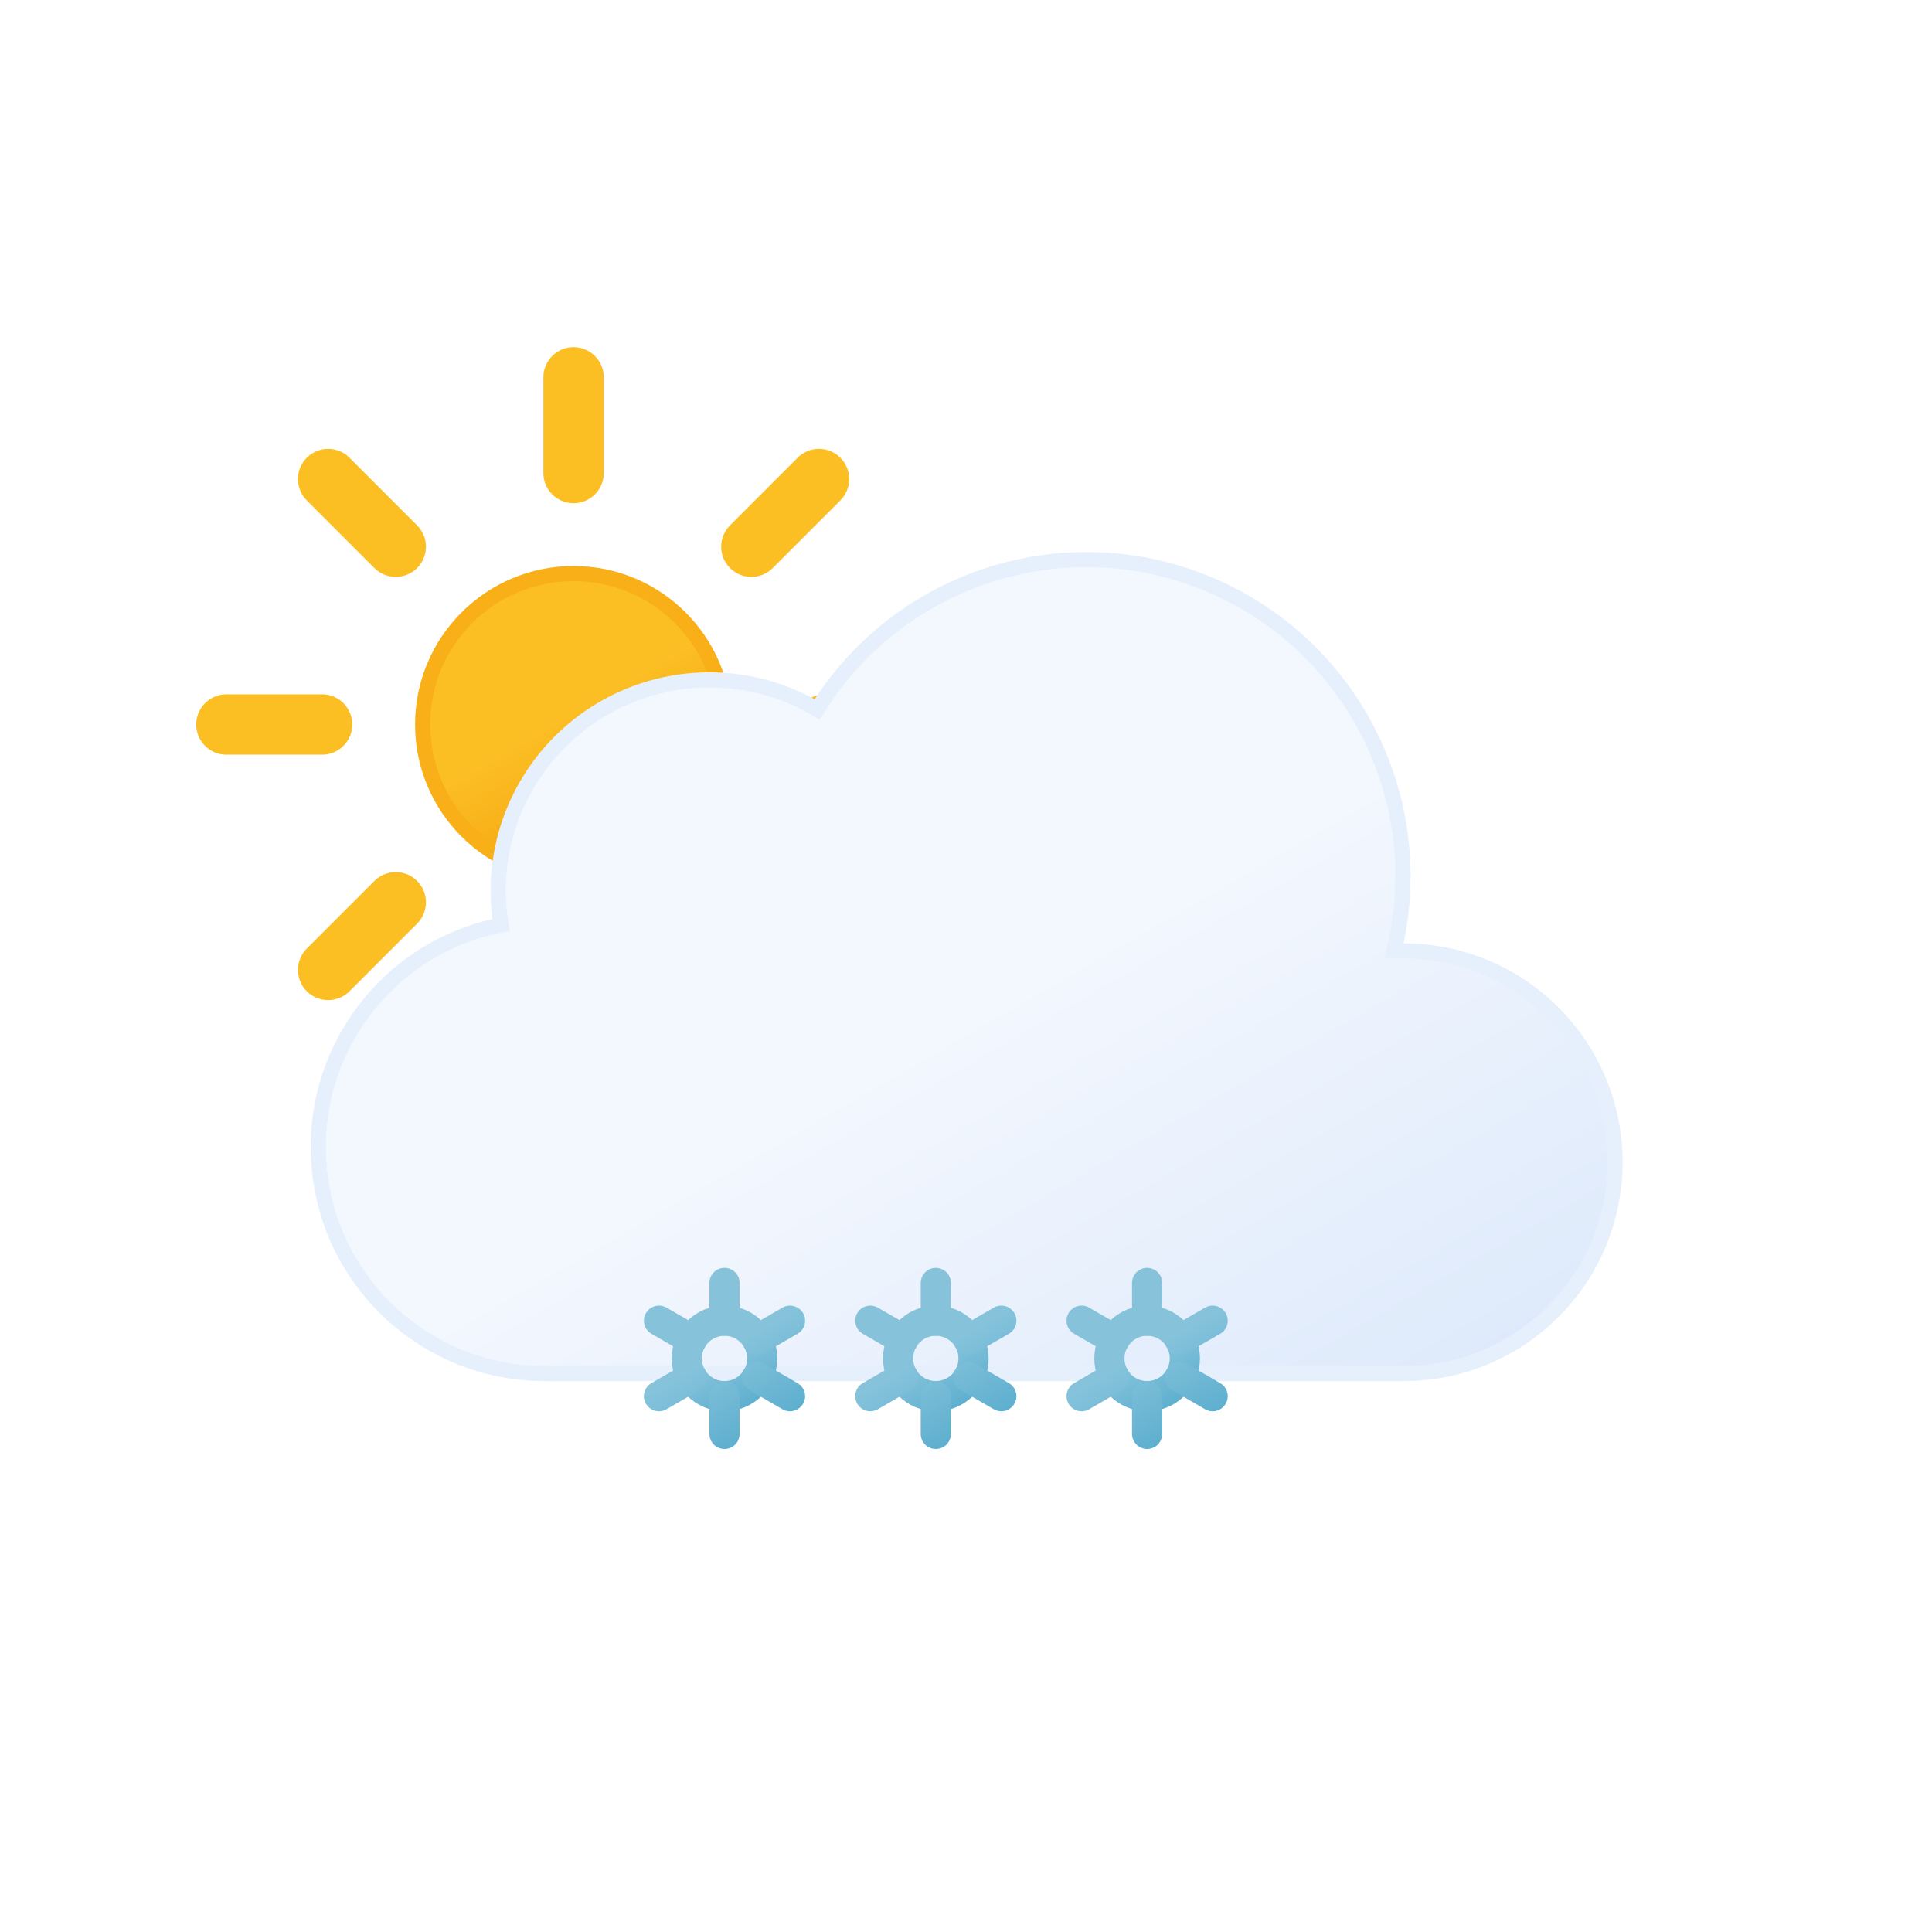
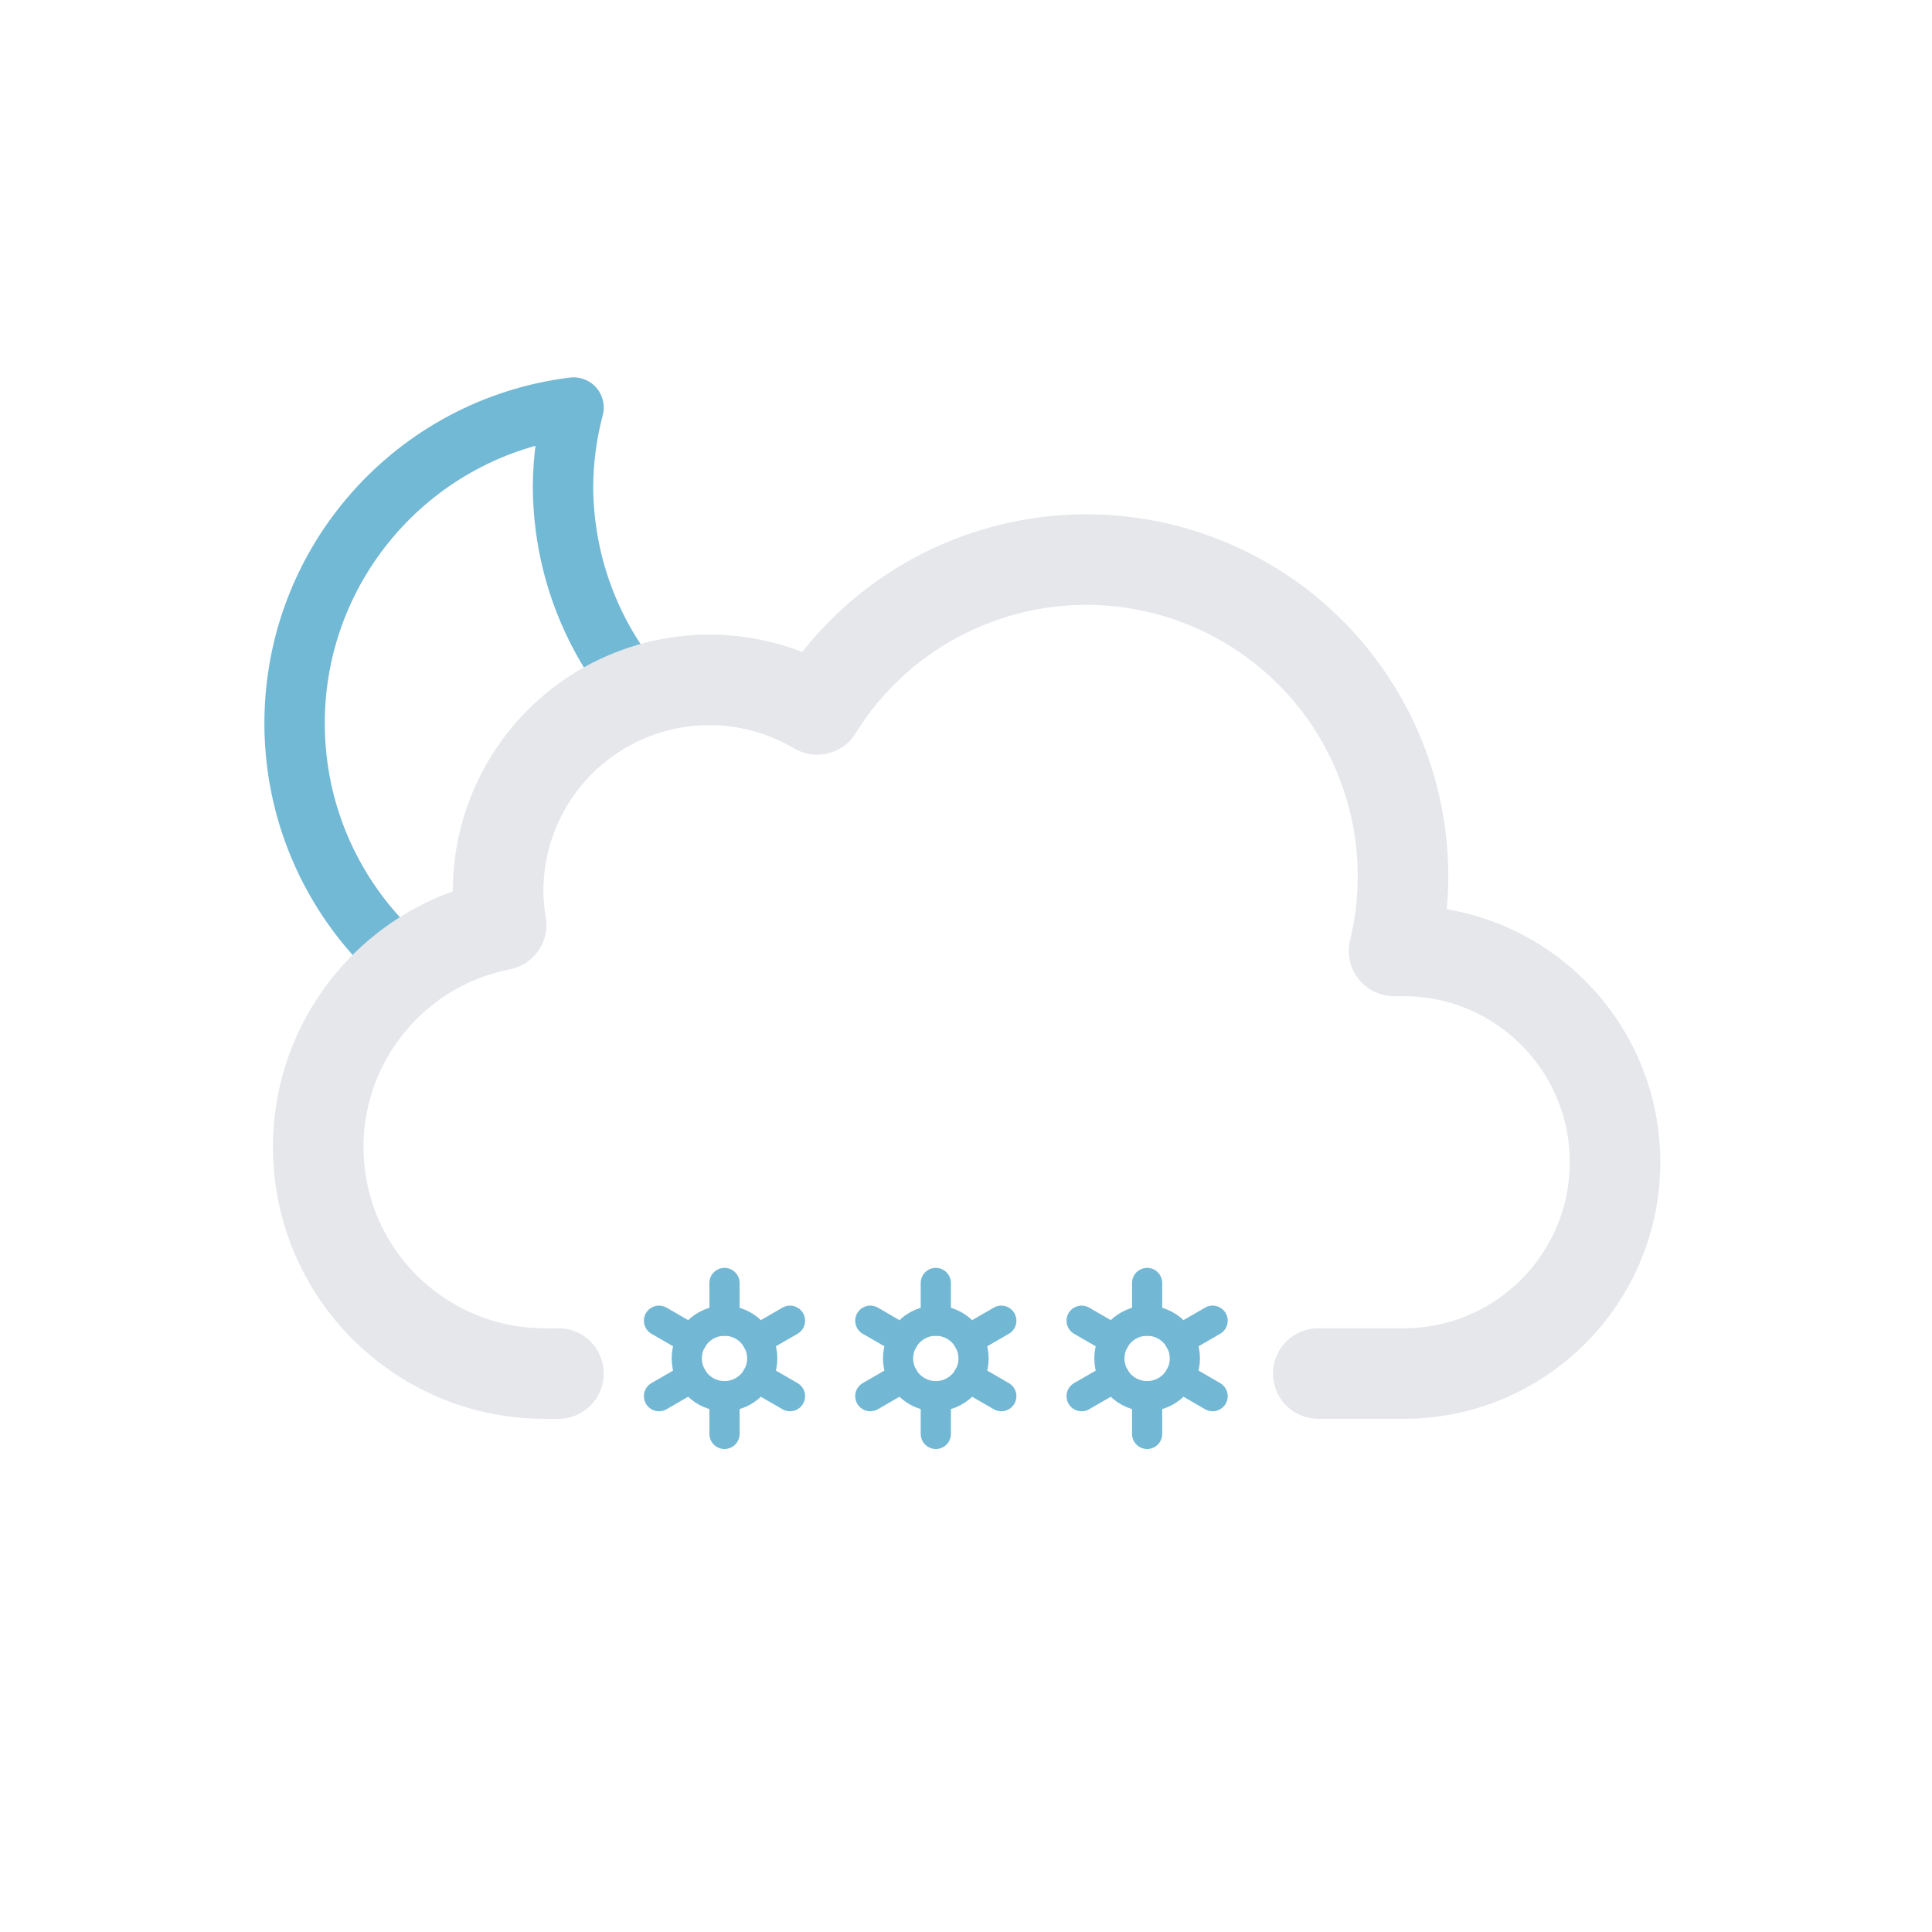
- <svg xmlns="http://www.w3.org/2000/svg" xmlns:xlink="http://www.w3.org/1999/xlink" viewBox="0 0 64 64">
+ <svg xmlns="http://www.w3.org/2000/svg" viewBox="0 0 64 64">
  <defs>
-     <linearGradient id="b" x1="16.5" x2="21.5" y1="19.67" y2="28.33" gradientUnits="userSpaceOnUse">
-       <stop offset="0" stop-color="#fbbf24" />
-       <stop offset=".45" stop-color="#fbbf24" />
-       <stop offset="1" stop-color="#f59e0b" />
-     </linearGradient>
-     <linearGradient id="c" x1="22.56" x2="39.2" y1="21.96" y2="50.8" gradientUnits="userSpaceOnUse">
-       <stop offset="0" stop-color="#f3f7fe" />
-       <stop offset=".45" stop-color="#f3f7fe" />
-       <stop offset="1" stop-color="#deeafb" />
-     </linearGradient>
-     <linearGradient id="a" x1="30.12" x2="31.88" y1="43.48" y2="46.52" gradientUnits="userSpaceOnUse">
-       <stop offset="0" stop-color="#86c3db" />
-       <stop offset=".45" stop-color="#86c3db" />
-       <stop offset="1" stop-color="#5eafcf" />
-     </linearGradient>
-     <linearGradient id="d" x1="29.67" x2="32.33" y1="42.69" y2="47.31" xlink:href="#a" />
-     <linearGradient id="e" x1="23.12" x2="24.88" y1="43.48" y2="46.52" xlink:href="#a" />
-     <linearGradient id="f" x1="22.67" x2="25.33" y1="42.69" y2="47.31" xlink:href="#a" />
-     <linearGradient id="g" x1="37.12" x2="38.88" y1="43.48" y2="46.52" xlink:href="#a" />
-     <linearGradient id="h" x1="36.67" x2="39.33" y1="42.69" y2="47.31" xlink:href="#a" />
+     <clipPath id="a">
+       <polygon points="12 35 6.72 30.79 4.72 24.79 5.72 17.79 9.72 12.79 14.72 9.79 20.72 9.79 25.72 10.79 28.72 13.79 33 20 27 24 21 24 18 27 18 31 14 33 12 35" fill="none" />
+     </clipPath>
  </defs>
-   <circle cx="19" cy="24" r="5" fill="url(#b)" stroke="#f8af18" stroke-miterlimit="10" stroke-width=".5" />
-   <path fill="none" stroke="#fbbf24" stroke-linecap="round" stroke-miterlimit="10" stroke-width="2" d="M19 15.67V12.5m0 23v-3.17m5.89-14.22l2.24-2.24M10.87 32.13l2.24-2.24m0-11.78l-2.24-2.24m16.26 16.26l-2.24-2.24M7.5 24h3.17m19.83 0h-3.17">
-     <animateTransform attributeName="transform" dur="45s" repeatCount="indefinite" type="rotate" values="0 19 24; 360 19 24" />
-   </path>
-   <path fill="url(#c)" stroke="#e6effc" stroke-miterlimit="10" stroke-width=".5" d="M46.5 31.5h-.32a10.49 10.49 0 00-19.11-8 7 7 0 00-10.57 6 7.21 7.21 0 00.1 1.14A7.5 7.5 0 0018 45.5a4.19 4.19 0 00.5 0v0h28a7 7 0 000-14z" />
+   <g clip-path="url(#a)">
+     <g>
+       <path d="M29.33,26.68A10.61,10.61,0,0,1,18.65,16.14,10.5,10.5,0,0,1,19,13.5,10.54,10.54,0,1,0,30.5,26.61,11.48,11.48,0,0,1,29.33,26.68Z" fill="none" stroke="#72b9d5" stroke-linecap="round" stroke-linejoin="round" stroke-width="2" />
+       <animateTransform attributeName="transform" type="rotate" values="-10 19.22 24.293;10 19.22 24.293;-10 19.22 24.293" dur="10s" repeatCount="indefinite" />
+     </g>
+   </g>
+   <path d="M43.67,45.5H46.5a7,7,0,0,0,0-14l-.32,0a10.49,10.49,0,0,0-19.11-8,7,7,0,0,0-10.57,6,7.21,7.21,0,0,0,.1,1.14A7.5,7.5,0,0,0,18,45.5a4.19,4.19,0,0,0,.5,0v0" fill="none" stroke="#e5e7eb" stroke-linecap="round" stroke-linejoin="round" stroke-width="3" />
  <g>
-     <circle cx="31" cy="45" r="1.25" fill="none" stroke="url(#a)" stroke-miterlimit="10" />
-     <path fill="none" stroke="url(#d)" stroke-linecap="round" stroke-miterlimit="10" d="M33.17 46.25l-1.09-.63m-2.16-1.24l-1.09-.63M31 42.5v1.25m0 3.75v-1.25m-1.08-.63l-1.09.63m4.34-2.5l-1.09.63" />
-     <animateTransform additive="sum" attributeName="transform" dur="4s" repeatCount="indefinite" type="translate" values="-1 -6; 1 12" />
-     <animateTransform additive="sum" attributeName="transform" dur="9s" repeatCount="indefinite" type="rotate" values="0 31 45; 360 31 45" />
-     <animate attributeName="opacity" dur="4s" repeatCount="indefinite" values="0;1;1;1;0" />
+     <circle cx="31" cy="45" r="1.25" fill="none" stroke="#72b8d4" stroke-miterlimit="10" />
+     <path d="M33.17,46.25l-1.09-.63m-2.16-1.24-1.09-.63M31,42.5v1.25m0,3.75V46.25m-1.08-.63-1.09.63m4.34-2.5-1.09.63" fill="none" stroke="#72b8d4" stroke-linecap="round" stroke-miterlimit="10" />
+     <animateTransform attributeName="transform" type="translate" additive="sum" values="-1 -6; 1 12" dur="4s" repeatCount="indefinite" />
+     <animateTransform attributeName="transform" type="rotate" additive="sum" values="0 31 45; 360 31 45" dur="9s" repeatCount="indefinite" />
+     <animate attributeName="opacity" values="0;1;1;1;0" dur="4s" repeatCount="indefinite" />
  </g>
  <g>
-     <circle cx="24" cy="45" r="1.25" fill="none" stroke="url(#e)" stroke-miterlimit="10" />
-     <path fill="none" stroke="url(#f)" stroke-linecap="round" stroke-miterlimit="10" d="M26.17 46.25l-1.09-.63m-2.16-1.24l-1.09-.63M24 42.5v1.25m0 3.75v-1.25m-1.08-.63l-1.09.63m4.34-2.5l-1.09.63" />
-     <animateTransform additive="sum" attributeName="transform" begin="-2s" dur="4s" repeatCount="indefinite" type="translate" values="1 -6; -1 12" />
-     <animateTransform additive="sum" attributeName="transform" dur="9s" repeatCount="indefinite" type="rotate" values="0 24 45; 360 24 45" />
-     <animate attributeName="opacity" begin="-2s" dur="4s" repeatCount="indefinite" values="0;1;1;1;0" />
+     <circle cx="24" cy="45" r="1.25" fill="none" stroke="#72b8d4" stroke-miterlimit="10" />
+     <path d="M26.17,46.25l-1.09-.63m-2.16-1.24-1.09-.63M24,42.5v1.25m0,3.75V46.25m-1.08-.63-1.09.63m4.34-2.5-1.09.63" fill="none" stroke="#72b8d4" stroke-linecap="round" stroke-miterlimit="10" />
+     <animateTransform attributeName="transform" type="translate" additive="sum" values="1 -6; -1 12" begin="-2s" dur="4s" repeatCount="indefinite" />
+     <animateTransform attributeName="transform" type="rotate" additive="sum" values="0 24 45; 360 24 45" dur="9s" repeatCount="indefinite" />
+     <animate attributeName="opacity" values="0;1;1;1;0" begin="-2s" dur="4s" repeatCount="indefinite" />
  </g>
  <g>
-     <circle cx="38" cy="45" r="1.25" fill="none" stroke="url(#g)" stroke-miterlimit="10" />
-     <path fill="none" stroke="url(#h)" stroke-linecap="round" stroke-miterlimit="10" d="M40.17 46.25l-1.09-.63m-2.16-1.24l-1.09-.63M38 42.5v1.25m0 3.75v-1.25m-1.08-.63l-1.09.63m4.34-2.5l-1.09.63" />
-     <animateTransform additive="sum" attributeName="transform" begin="-1s" dur="4s" repeatCount="indefinite" type="translate" values="1 -6; -1 12" />
-     <animateTransform additive="sum" attributeName="transform" dur="9s" repeatCount="indefinite" type="rotate" values="0 38 45; 360 38 45" />
-     <animate attributeName="opacity" begin="-1s" dur="4s" repeatCount="indefinite" values="0;1;1;1;0" />
+     <circle cx="38" cy="45" r="1.25" fill="none" stroke="#72b8d4" stroke-miterlimit="10" />
+     <path d="M40.17,46.25l-1.09-.63m-2.16-1.24-1.09-.63M38,42.5v1.25m0,3.75V46.25m-1.08-.63-1.09.63m4.34-2.5-1.09.63" fill="none" stroke="#72b8d4" stroke-linecap="round" stroke-miterlimit="10" />
+     <animateTransform attributeName="transform" type="translate" additive="sum" values="1 -6; -1 12" begin="-1s" dur="4s" repeatCount="indefinite" />
+     <animateTransform attributeName="transform" type="rotate" additive="sum" values="0 38 45; 360 38 45" dur="9s" repeatCount="indefinite" />
+     <animate attributeName="opacity" values="0;1;1;1;0" begin="-1s" dur="4s" repeatCount="indefinite" />
  </g>
</svg>
